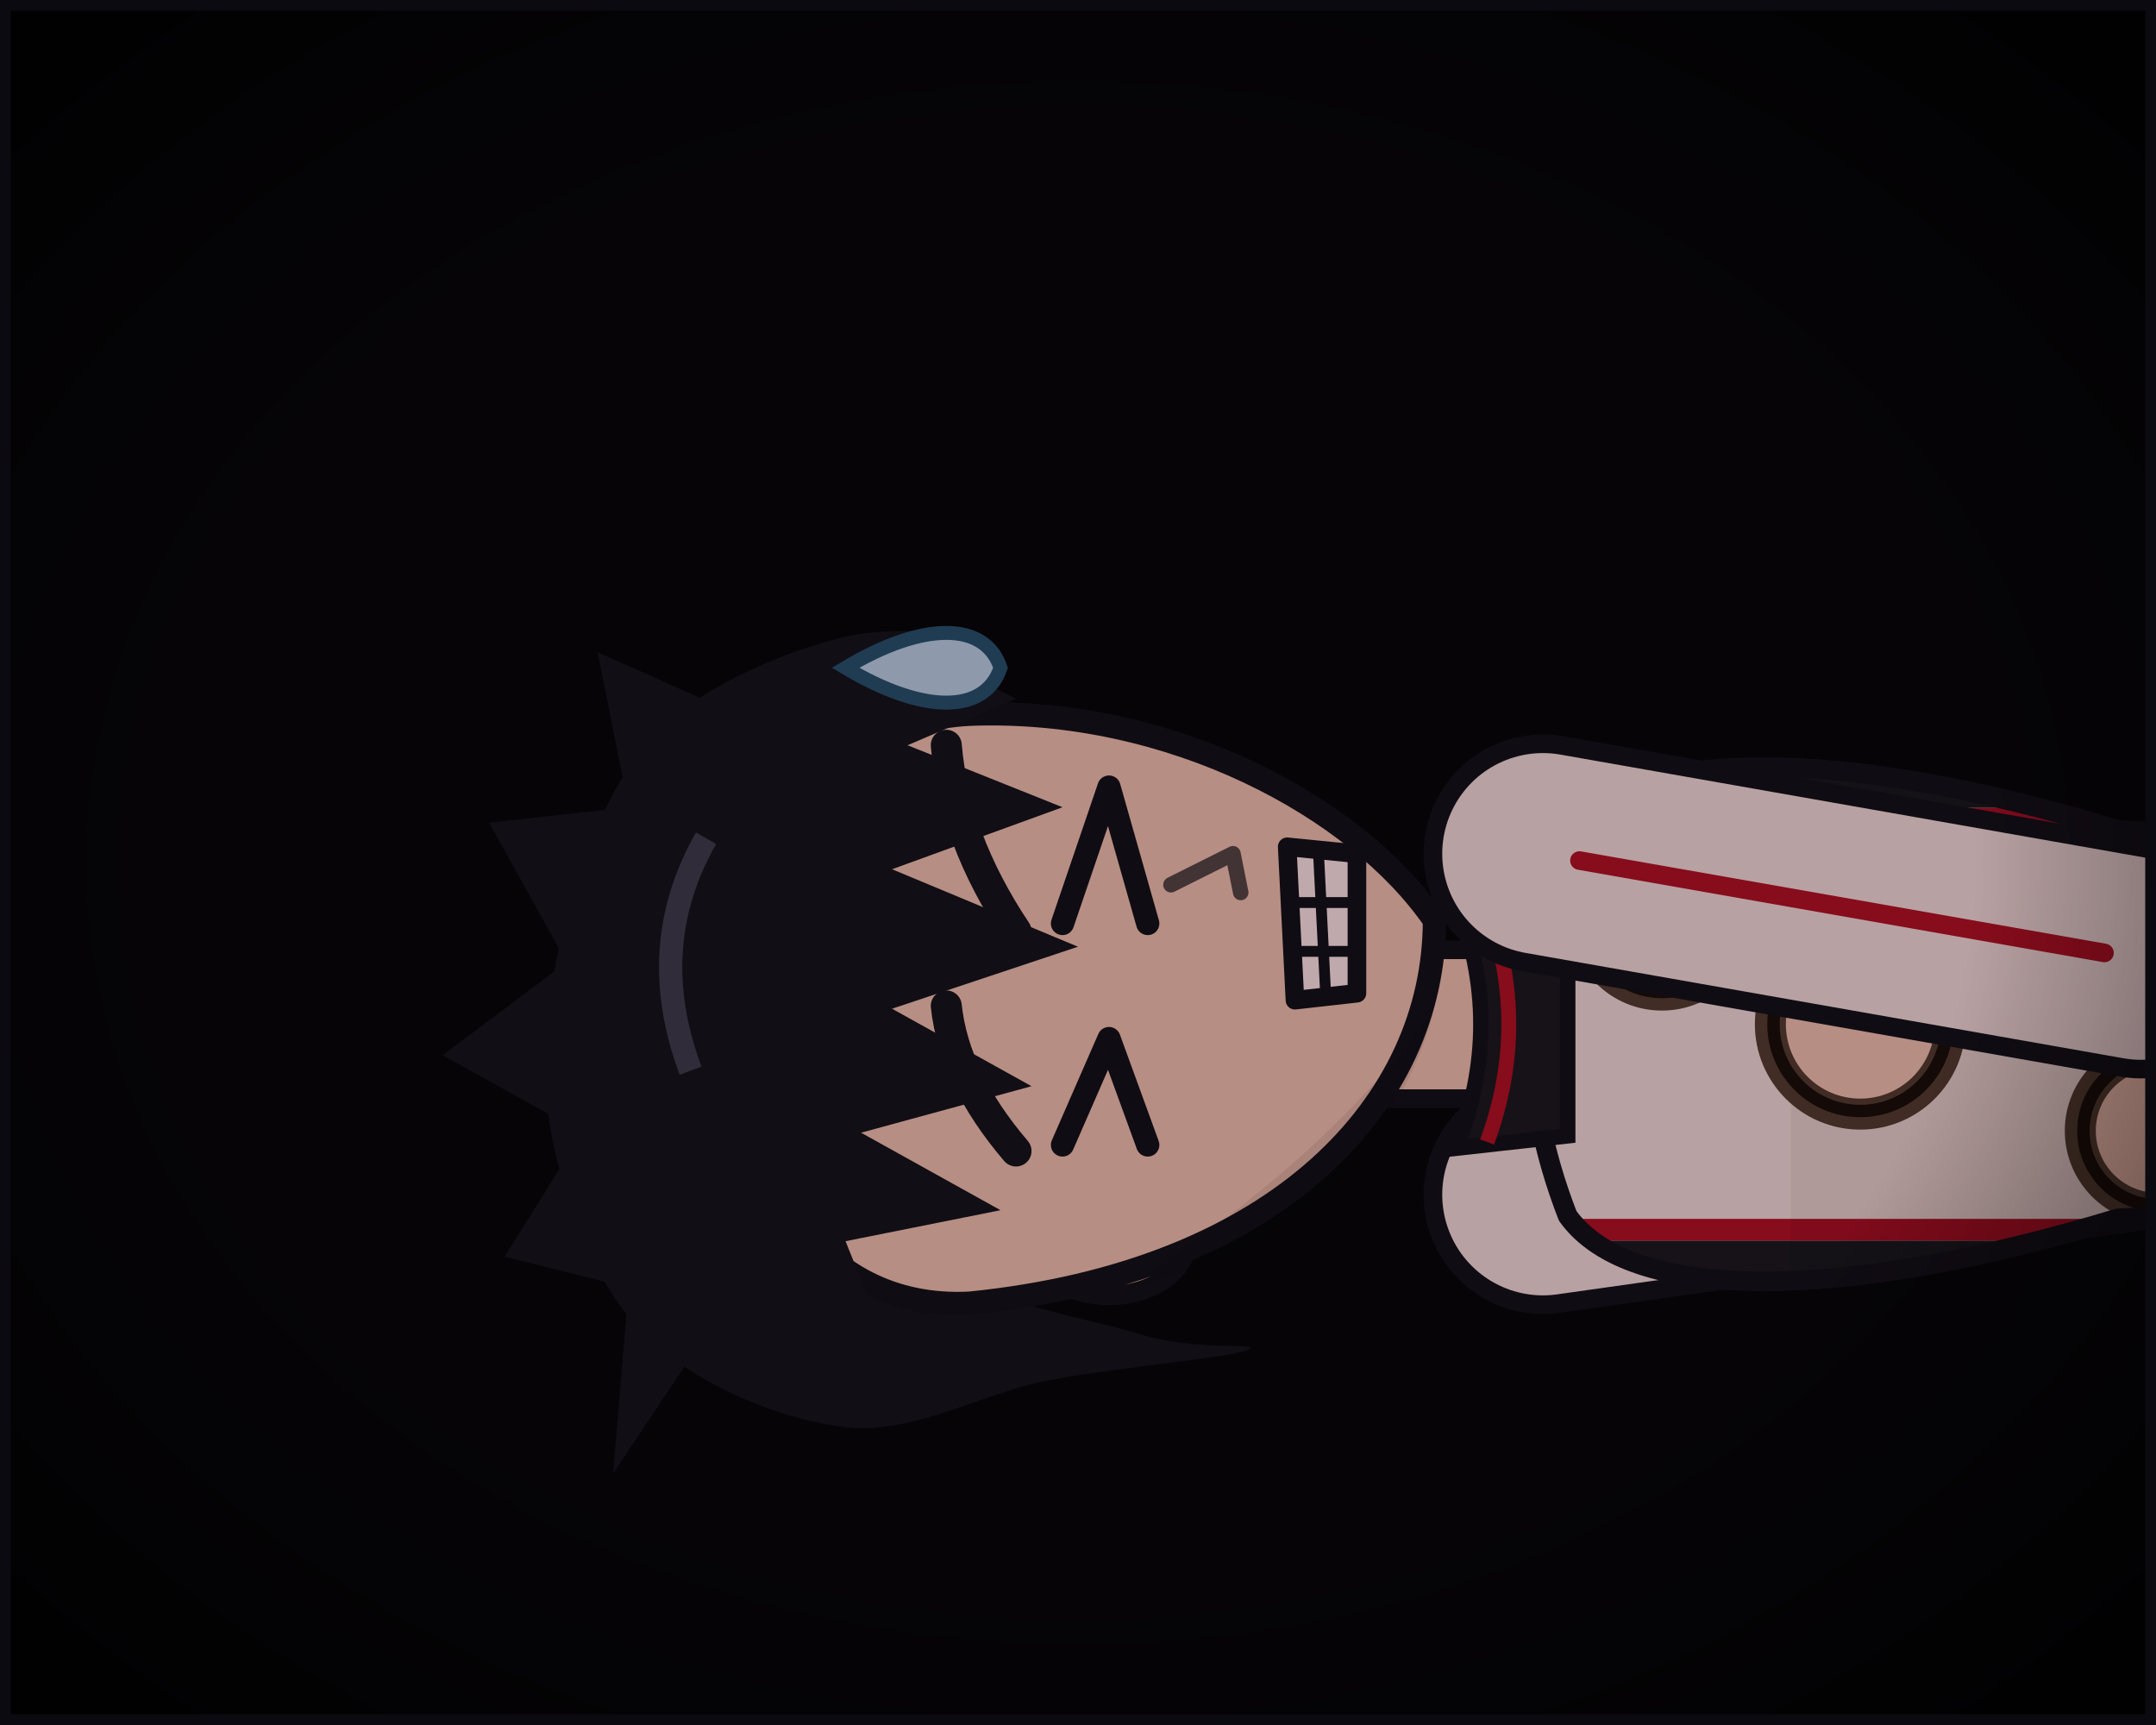
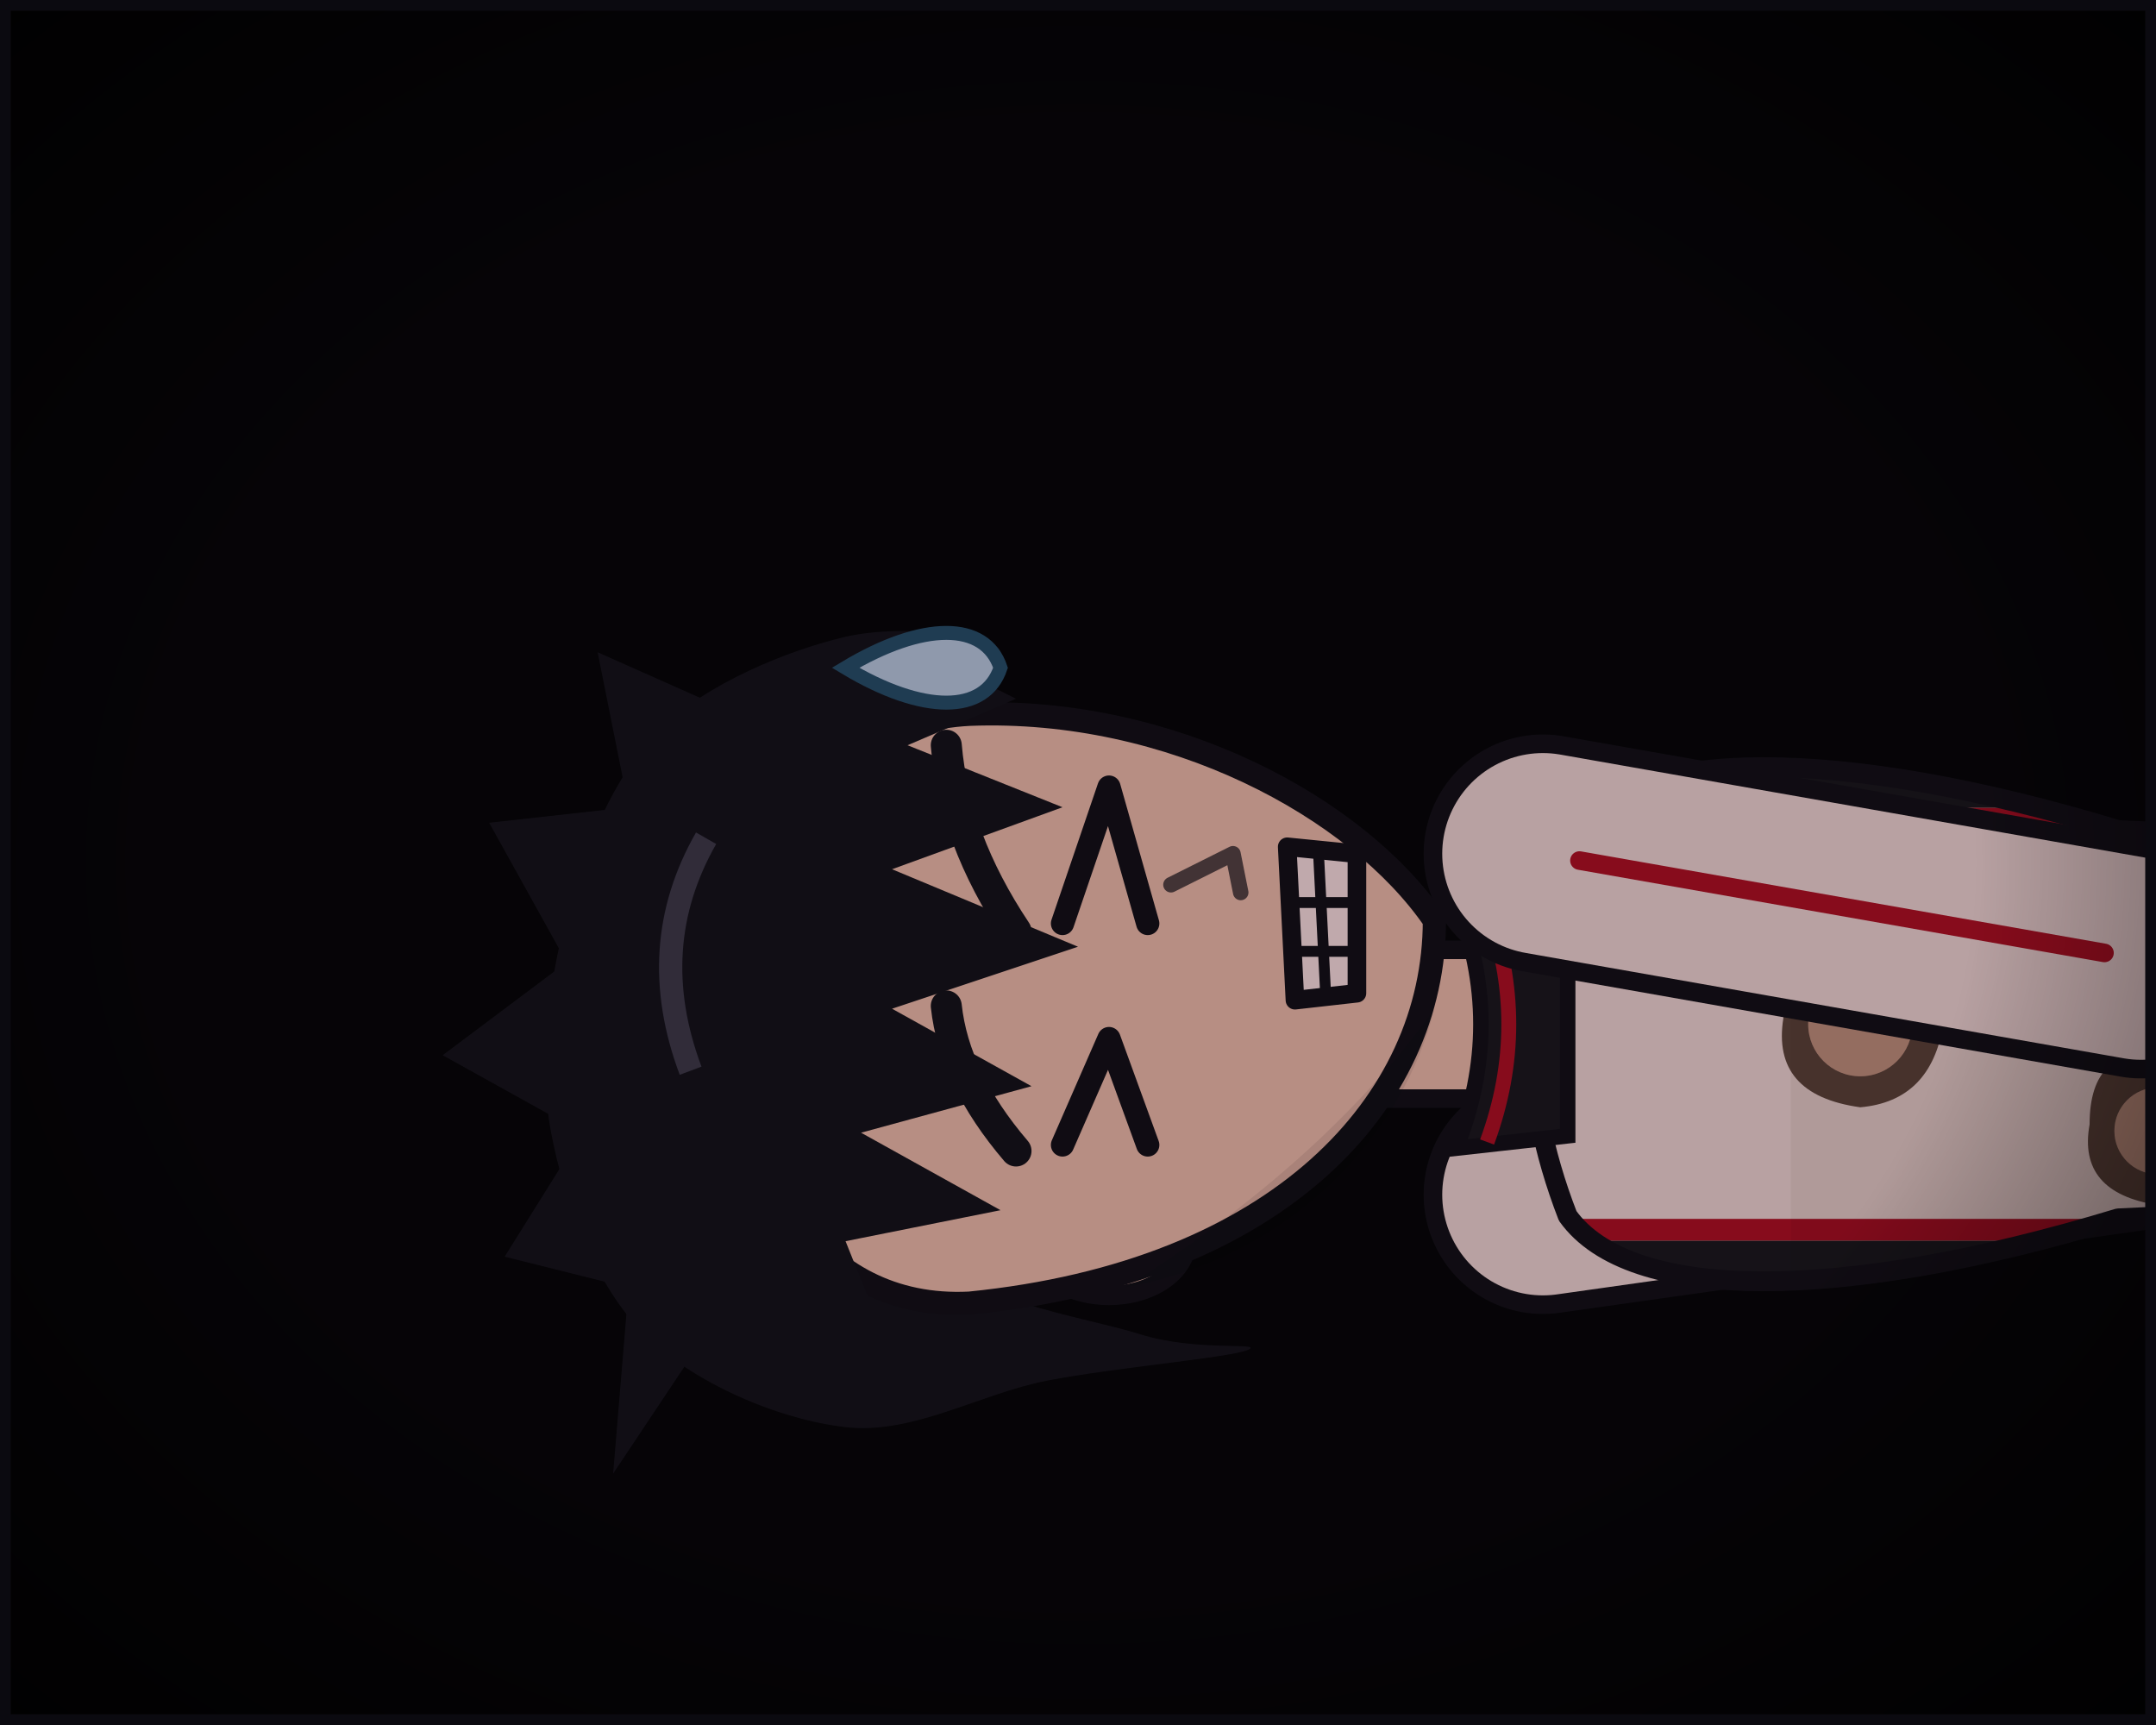
<svg xmlns="http://www.w3.org/2000/svg" width="800" height="640" viewBox="0 0 800 640" overflow="hidden">
  <defs>
    <filter id="grayF">
      <feColorMatrix type="saturate" values="0.05" />
    </filter>
    <filter id="silF">
      <feFlood flood-color="#15131c" result="c" />
      <feComposite in="c" in2="SourceAlpha" operator="in" />
    </filter>
    <filter id="blurF">
      <feGaussianBlur stdDeviation="4" />
    </filter>
  </defs>
  <clipPath id="frameClip">
    <rect width="800" height="640" />
  </clipPath>
  <g clip-path="url(#frameClip)">
    <rect x="0" y="0" width="800" height="640" fill="#07060a" />
    <g transform="translate(400,380) rotate(0) scale(2.3,2.3) translate(235,0)">
      <defs>
        <clipPath id="tc0">
          <path d="M-27.84,6 L-31.32,-67.2 C-44.92,-112 -44.92,-146 -30.92,-156 Q0,-168 30.92,-156 C44.92,-146 44.92,-112 31.32,-67.2 L27.84,6 Q0,14 -27.84,6Z" />
        </clipPath>
      </defs>
      <path d="M-160,27.5 L-63,13.8 L28.8,20.2" stroke="#15131c" stroke-width="38.48" stroke-linecap="round" stroke-linejoin="round" fill="none" />
      <path d="M-160,27.5 L-63,13.8" stroke="#f4f3ef" stroke-width="32.48" stroke-linecap="round" fill="none" />
      <path d="M-63,13.8 L28.8,20.2" stroke="#f4f3ef" stroke-width="27.84" stroke-linecap="round" fill="none" />
      <path d="M-154.1,26.6 L-68.9,14.7" stroke="#b3122a" stroke-width="3" stroke-linecap="round" fill="none" />
      <path d="M12.9,19.1 L21.8,19.8" stroke="#1d1c24" stroke-width="28.84" stroke-linecap="round" fill="none" />
      <circle cx="28.8" cy="20.2" r="13.8" fill="#f3d6c2" stroke="#15131c" stroke-width="3" />
      <path d="M0,16.7 L139.7,26.5 L275.6,31.2" stroke="#15131c" stroke-width="50.08" stroke-linecap="round" stroke-linejoin="round" fill="none" />
      <path d="M0,16.7 L139.7,26.5" stroke="#3a3c46" stroke-width="44.08" stroke-linecap="round" fill="none" />
      <path d="M139.7,26.5 L275.6,31.2" stroke="#3a3c46" stroke-width="37.12" stroke-linecap="round" fill="none" />
      <path d="M275.2,41.2 L276.6,1.2" stroke="#15131c" stroke-width="24" stroke-linecap="round" />
      <path d="M275.2,41.2 L276.6,1.2" stroke="#1b1b22" stroke-width="18" stroke-linecap="round" />
      <path d="M282.2,41.5 L283.6,1.5" stroke="#e8e8ea" stroke-width="4" stroke-linecap="round" />
      <path d="M0,-16.7 L139.9,-21.6 L275.9,-21.6" stroke="#15131c" stroke-width="50.08" stroke-linecap="round" stroke-linejoin="round" fill="none" />
      <path d="M0,-16.7 L139.9,-21.6" stroke="#3a3c46" stroke-width="44.08" stroke-linecap="round" fill="none" />
      <path d="M139.9,-21.6 L275.9,-21.6" stroke="#3a3c46" stroke-width="37.12" stroke-linecap="round" fill="none" />
      <path d="M275.9,-11.6 L275.9,-51.6" stroke="#15131c" stroke-width="24" stroke-linecap="round" />
      <path d="M275.9,-11.6 L275.9,-51.6" stroke="#1b1b22" stroke-width="18" stroke-linecap="round" />
      <path d="M282.9,-11.6 L282.9,-51.6" stroke="#e8e8ea" stroke-width="4" stroke-linecap="round" />
      <g transform="translate(0,0) rotate(-90)">
        <path d="M-12,-156 L-12,-190 L12,-190 L12,-156Z" fill="#f3d6c2" stroke="#15131c" stroke-width="3" />
      </g>
      <g transform="translate(0,0) rotate(-90)">
        <g clip-path="url(#tc0)">
          <rect x="-60" y="-180" width="120" height="200" fill="#f4f3ef" />
          <rect x="-56.9" y="-160" width="22" height="180" fill="#1d1c24" />
          <rect x="34.9" y="-160" width="22" height="180" fill="#1d1c24" />
          <rect x="-34.9" y="-160" width="3.5" height="180" fill="#b3122a" />
          <rect x="31.4" y="-160" width="3.5" height="180" fill="#b3122a" />
          <rect x="-60" y="-10" width="120" height="20" fill="#1d1c24" />
          <rect x="-60" y="-12" width="120" height="3" fill="#b3122a" />
          <line x1="8" y1="-152" x2="8" y2="-12" stroke="#a9a9b2" stroke-width="2.4" />
          <path d="M-30,-60.8 l18,0 M14,-60.8 l18,0" stroke="#c5c4c9" stroke-width="2" />
          <rect x="-60" y="-120" width="120" height="120" fill="#000" opacity="0.05" />
-           <circle cx="0" cy="-108.8" r="17" fill="#3b2418" opacity="0.85" />
-           <circle cx="0" cy="-108.8" r="12" fill="#f3d6c2" />
-           <circle cx="0" cy="-108.8" r="14" fill="none" stroke="#1a0f0a" stroke-width="2" />
-           <circle cx="17.2" cy="-140.8" r="15" fill="#3b2418" opacity="0.85" />
-           <circle cx="17.2" cy="-140.8" r="10" fill="#f3d6c2" />
-           <circle cx="17.2" cy="-140.8" r="12" fill="none" stroke="#1a0f0a" stroke-width="2" />
-           <circle cx="-17.2" cy="-60.8" r="15" fill="#3b2418" opacity="0.85" />
-           <circle cx="-17.2" cy="-60.8" r="10" fill="#f3d6c2" />
-           <circle cx="-17.2" cy="-60.8" r="12" fill="none" stroke="#1a0f0a" stroke-width="2" />
+           <path d="M-13.4,-108.8 q2,-14.4 14.4,-12.4 q14.4,0 12.4,13.4 q-3,13.4 -13.4,12.4 q-12.4,-2 -13.4,-13.4Z" fill="#3b2418" opacity="0.8" />
+           <circle cx="0" cy="-108.8" r="8.4" fill="#f3d6c2" opacity="0.85" />
+           <circle cx="0" cy="-108.8" r="8.4" fill="#7a4a30" opacity="0.25" />
+           <path d="M5.168,-140.8 q2,-13 13,-11 q13,0 11,12 q-3,12 -12,11 q-11,-2 -12,-12Z" fill="#3b2418" opacity="0.8" />
+           <circle cx="17.2" cy="-140.8" r="7" fill="#f3d6c2" opacity="0.85" />
+           <circle cx="17.2" cy="-140.8" r="7" fill="#7a4a30" opacity="0.25" />
+           <path d="M-29.168,-60.8 q2,-13 13,-11 q13,0 11,12 q-3,12 -12,11 q-11,-2 -12,-12Z" fill="#3b2418" opacity="0.8" />
+           <circle cx="-17.2" cy="-60.8" r="7" fill="#f3d6c2" opacity="0.85" />
+           <circle cx="-17.2" cy="-60.8" r="7" fill="#7a4a30" opacity="0.25" />
        </g>
        <path d="M-27.84,6 L-31.32,-67.2 C-44.92,-112 -44.92,-146 -30.92,-156 Q0,-168 30.92,-156 C44.92,-146 44.92,-112 31.32,-67.2 L27.84,6 Q0,14 -27.84,6Z" fill="none" stroke="#15131c" stroke-width="3.2" stroke-linejoin="round" />
        <path d="M-18,-156 L-20,-174 Q0,-166 20,-174 L18,-156Z" fill="#1d1c24" stroke="#15131c" stroke-width="2.5" />
        <path d="M-19,-169 Q0,-162 19,-169" stroke="#b3122a" stroke-width="2.4" fill="none" />
      </g>
      <g transform="translate(-235,0) rotate(-90) scale(1.25)">
        <path d="M-46,-4 C-47.7,-12.7 -53,-21.3 -52,-30 C-51,-38.7 -46.3,-49.7 -40,-56 C-33.7,-62.3 -23,-66.3 -14,-68 C-5,-69.7 5.3,-68.3 14,-66 C22.7,-63.7 32,-60 38,-54 C44,-48 48.3,-37.3 50,-30 C51.7,-22.7 50.3,-10.3 48,-10 C45.7,-9.7 43,-23.7 36,-28 C29,-32.3 16.7,-37 6,-36 C-4.7,-35 -20.3,-29.3 -28,-22 C-35.7,-14.7 -37.7,0.7 -40,8 C-42.3,15.3 -41,24 -42,22 C-43,20 -44.3,4.7 -46,-4Z" fill="#17161f" />
        <path d="M-40,-48 L-58,-60 L-34,-58 L-30,-74 L-14,-64 L-4,-82 L8,-66 L26,-76 L28,-58 L48,-62 L40,-44Z" fill="#17161f" />
        <ellipse cx="-28" cy="4" rx="7" ry="10" fill="#f3d6c2" stroke="#15131c" stroke-width="2.5" />
        <path d="M-36,-14 C-38,-54 38,-54 40,-14 C41,12 28,36 13.4,46 C-10,46 -32,26 -36,-14Z" fill="#f3d6c2" stroke="#15131c" stroke-width="3" stroke-linejoin="round" />
        <path d="M-34,6 C-30,28 -14,42 2,46 C-12,36 -24,22 -34,6Z" fill="#000" opacity="0.08" />
        <path d="M-15.58,-2 L-1.852,4 L-15.58,9" stroke="#15131c" stroke-width="3" fill="none" stroke-linecap="round" stroke-linejoin="round" />
        <path d="M13,-2 L30.6,4 L13,9" stroke="#15131c" stroke-width="3" fill="none" stroke-linecap="round" stroke-linejoin="round" />
        <path d="M-16.36,-8 Q-7,-16 2.36,-17" stroke="#17161f" stroke-width="4" fill="none" stroke-linecap="round" />
        <path d="M12,-8 Q24,-16 36,-17" stroke="#17161f" stroke-width="4" fill="none" stroke-linecap="round" />
        <path d="M18,12 L22,20 L17,21" stroke="#15131c" stroke-width="2" fill="none" stroke-linecap="round" stroke-linejoin="round" opacity="0.7" />
        <path d="M3.1,28 L22.9,27 L22,36 L4,36Z" fill="#fff" stroke="#15131c" stroke-width="2.4" stroke-linejoin="round" />
        <path d="M3.1,32 L22.9,31 M9.4,27.5 L9.4,36 M15.7,27 L15.7,36" stroke="#15131c" stroke-width="1.4" />
        <path d="M-38,-26 C-30,-62 42,-64 50,-24 L42,-8 L36,-22 L28,-2 L20,-24 L10,0 L2,-24 L-8,-6 L-14,-28 L-24,-10 L-28,-30Z" fill="#17161f" />
        <path d="M-6,-50 Q10,-56 24,-48" stroke="#4a4d63" stroke-width="3" fill="none" opacity="0.8" />
        <path d="M46,-30 C40,-20 40,-12 46,-10 C52,-12 52,-20 46,-30Z" fill="#bfe6ff" stroke="#2a5a7a" stroke-width="1.8" />
      </g>
      <path d="M-160,-27.5 L-63.5,-10.5 L28.5,-13.7" stroke="#15131c" stroke-width="38.48" stroke-linecap="round" stroke-linejoin="round" fill="none" />
      <path d="M-160,-27.5 L-63.5,-10.5" stroke="#f4f3ef" stroke-width="32.48" stroke-linecap="round" fill="none" />
      <path d="M-63.5,-10.5 L28.5,-13.7" stroke="#f4f3ef" stroke-width="27.84" stroke-linecap="round" fill="none" />
      <path d="M-154.1,-26.4 L-69.4,-11.5" stroke="#b3122a" stroke-width="3" stroke-linecap="round" fill="none" />
      <path d="M12.5,-13.1 L21.5,-13.4" stroke="#1d1c24" stroke-width="28.84" stroke-linecap="round" fill="none" />
      <circle cx="28.5" cy="-13.7" r="13.8" fill="#f3d6c2" stroke="#15131c" stroke-width="3" />
    </g>
    <rect x="0" y="0" width="800" height="640" fill="#4a0a10" opacity="0.35" style="mix-blend-mode:multiply" />
    <defs>
      <radialGradient id="vg800640" cx=".5" cy=".5" r=".75">
        <stop offset=".55" stop-color="#000" stop-opacity="0" />
        <stop offset="1" stop-color="#000" stop-opacity="0.95" />
      </radialGradient>
    </defs>
    <rect x="0" y="0" width="800" height="640" fill="url(#vg800640)" />
    <rect x="2" y="2" width="796" height="636" fill="none" stroke="#0b0a10" stroke-width="4" />
  </g>
</svg>
